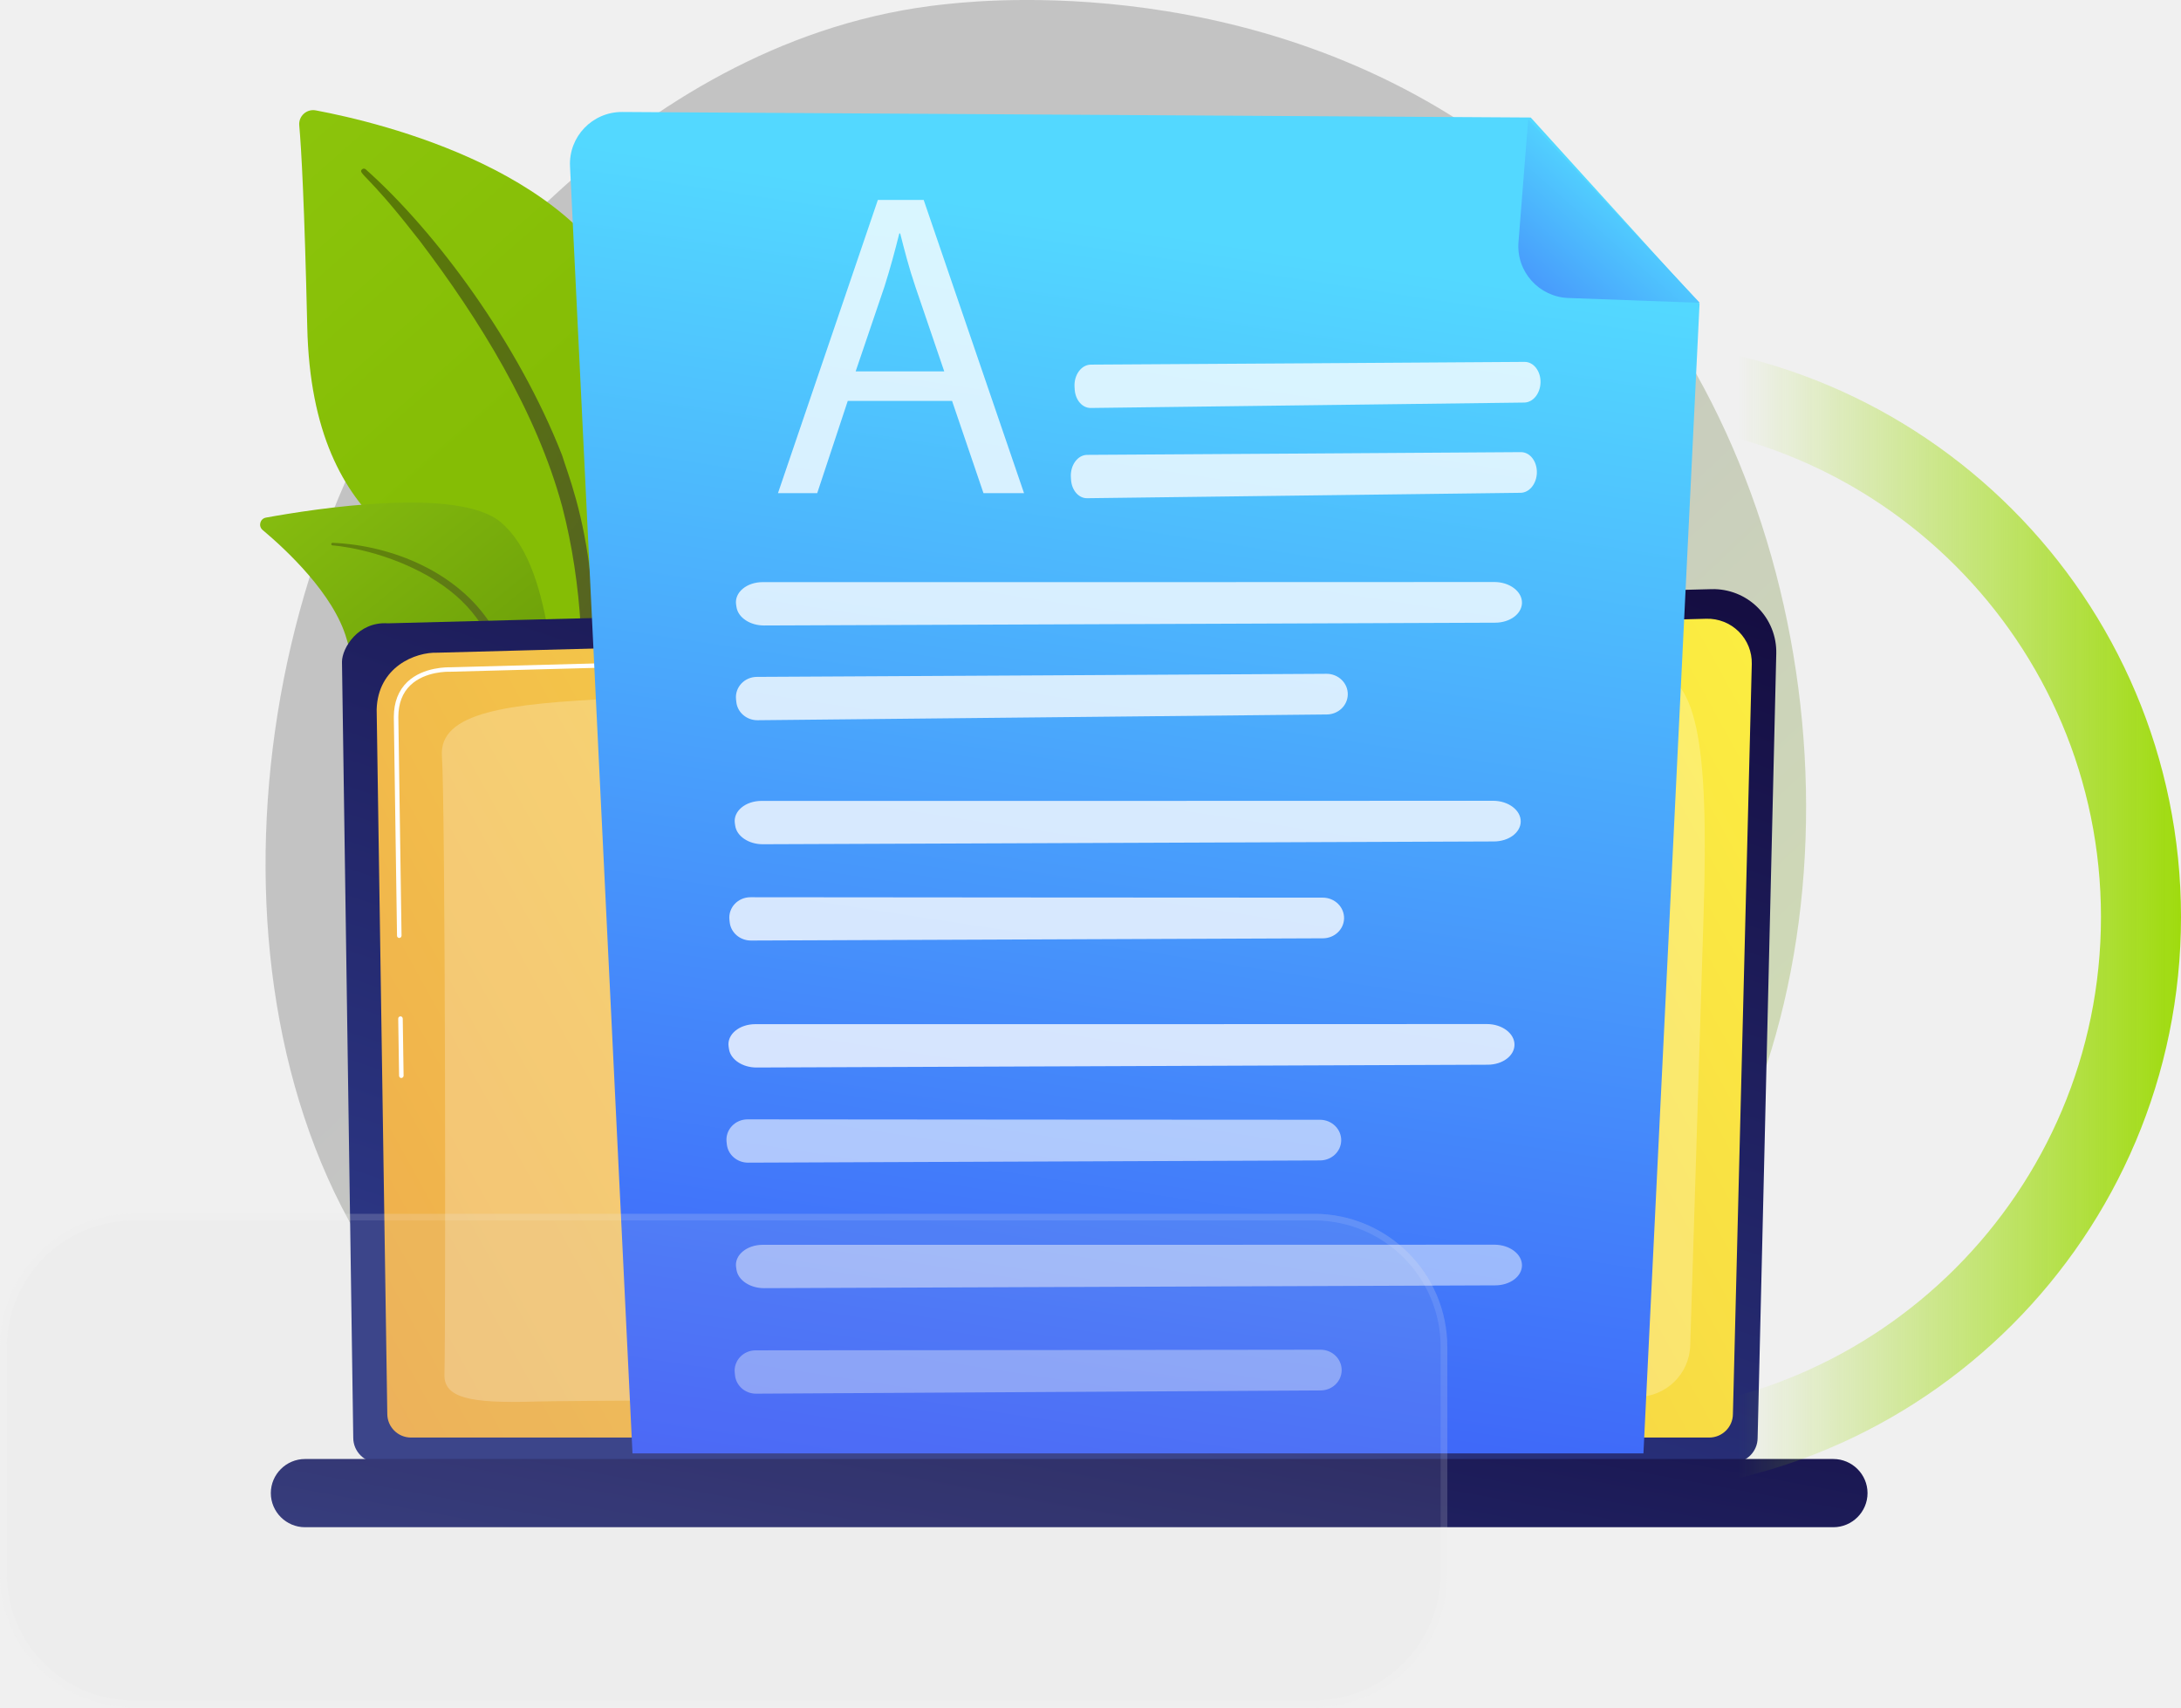
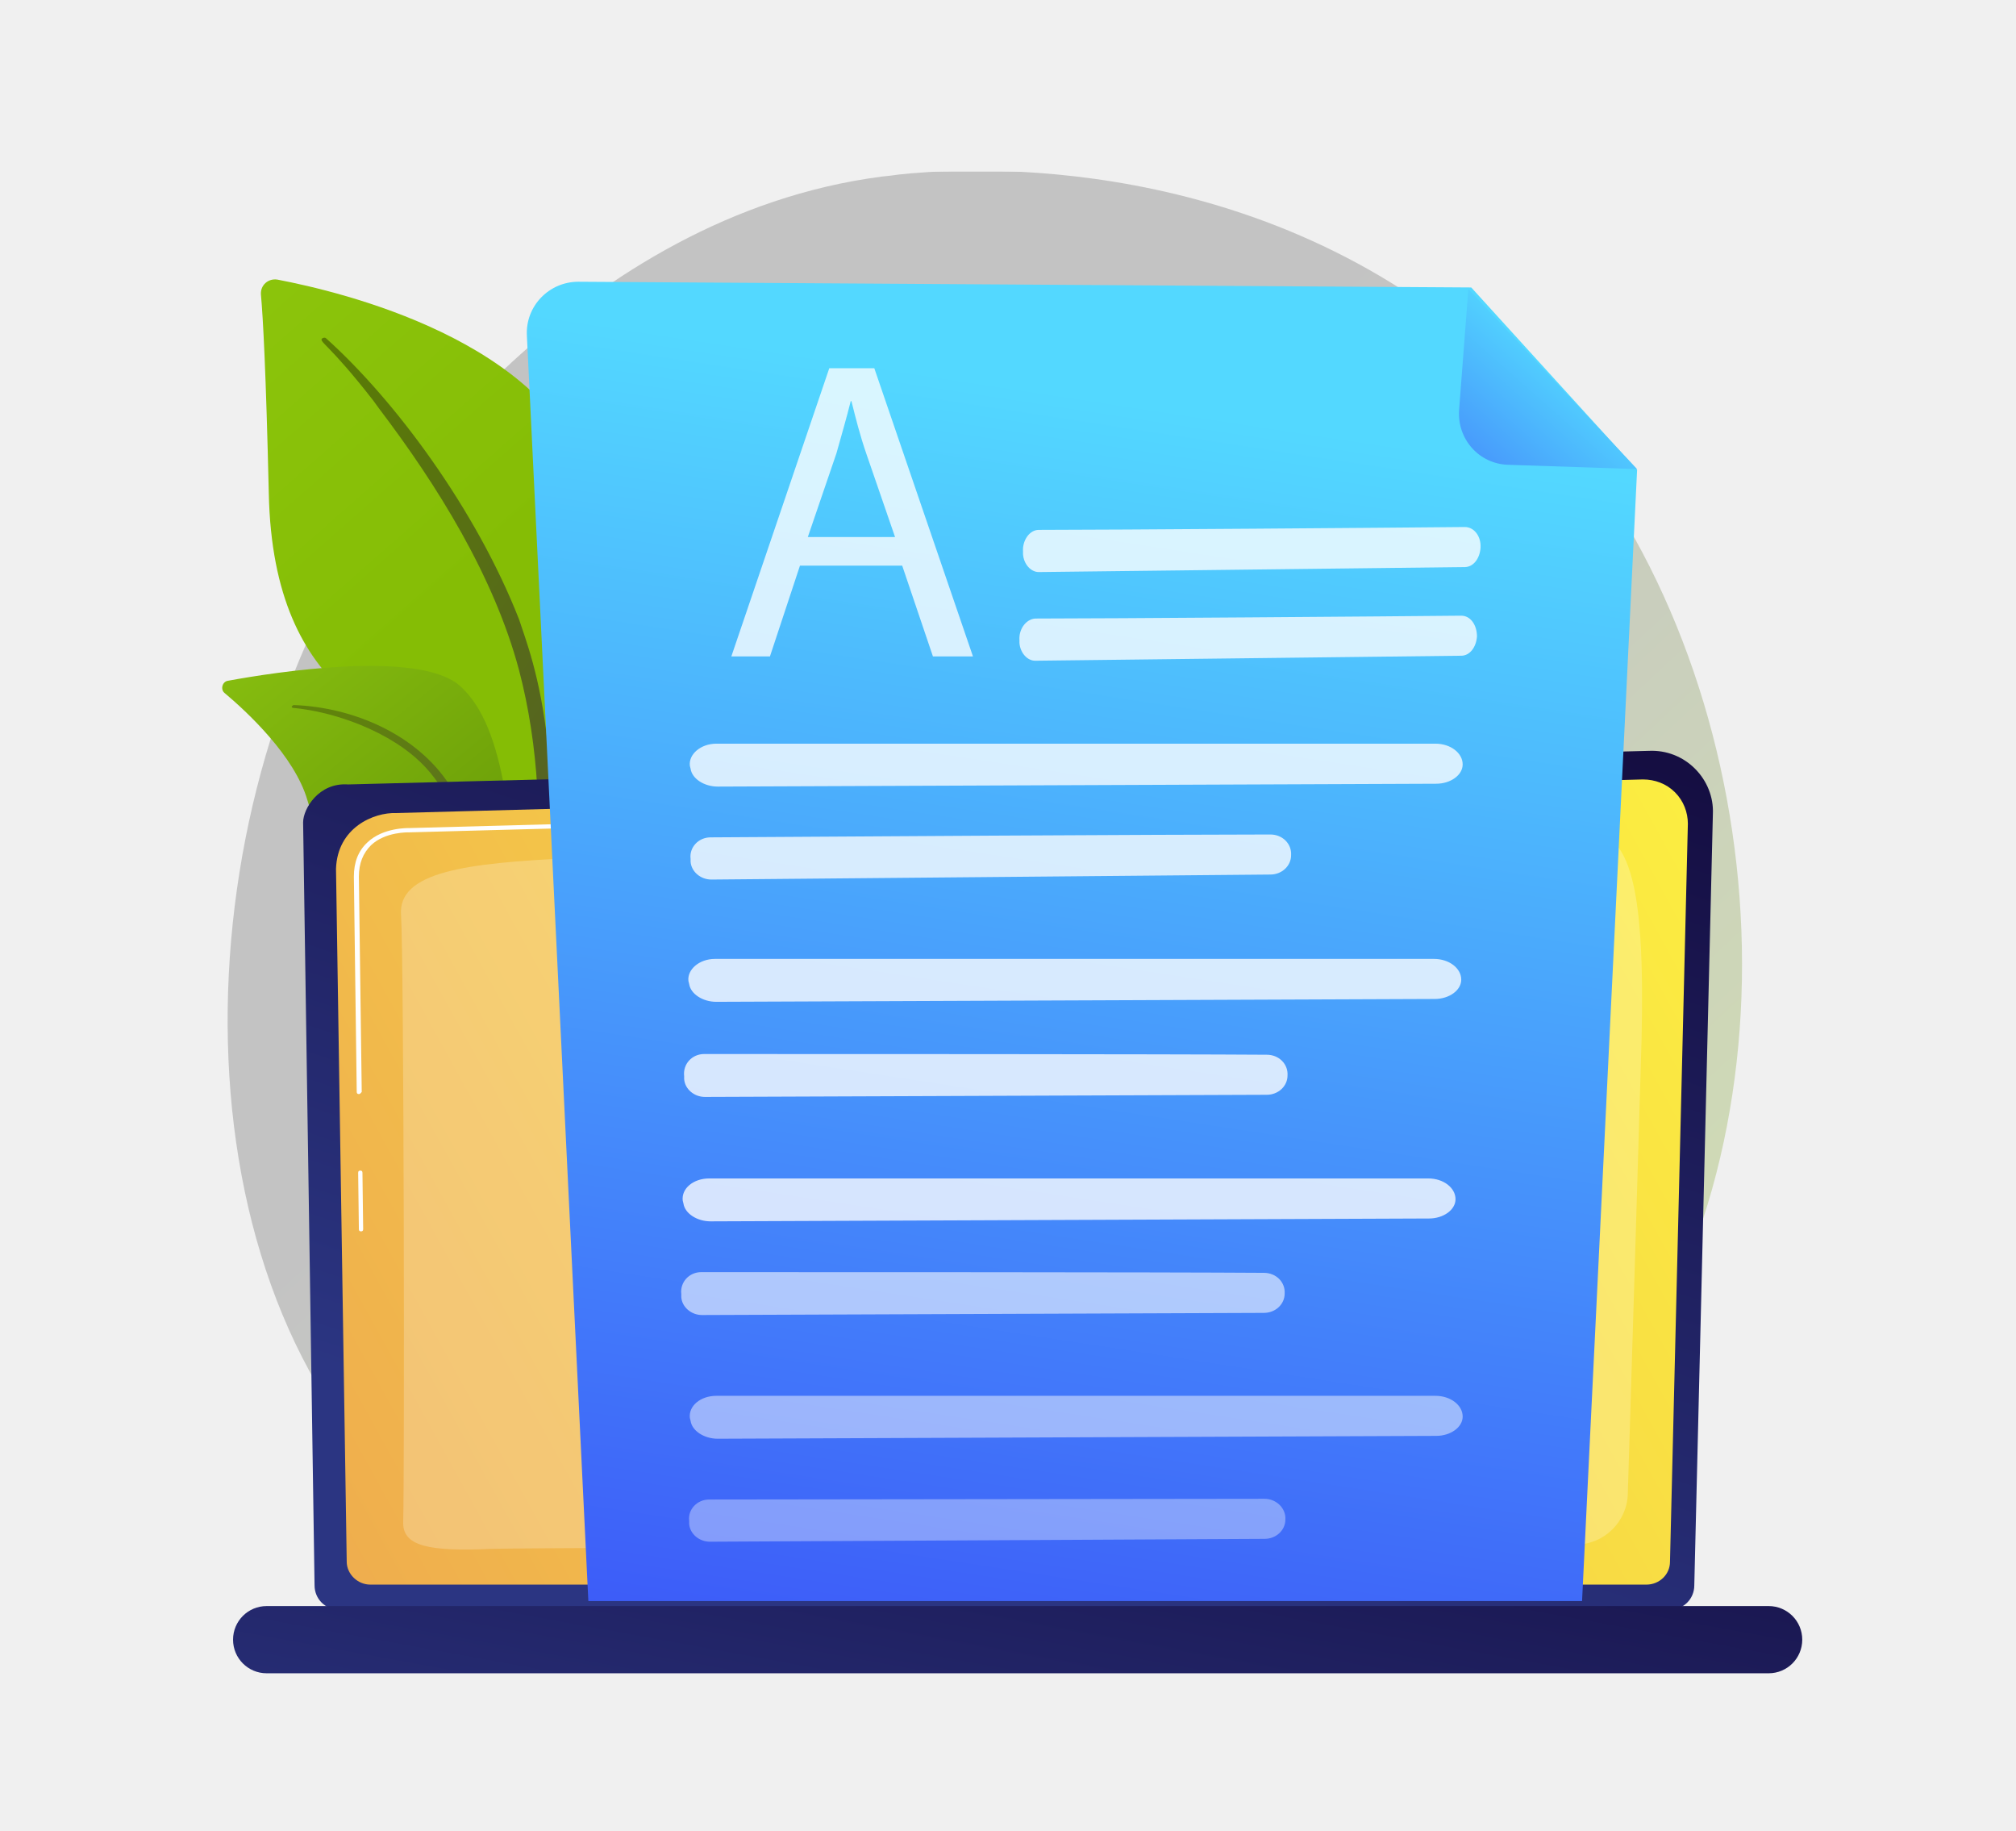
- <svg xmlns="http://www.w3.org/2000/svg" width="327" height="256" viewBox="0 0 327 256" fill="none">
-   <g clip-path="url(#clip0_520_2159)">
-     <path opacity="0.3" d="M243.005 196.831C236.993 203.015 231.615 206.641 227.497 209.387C187.329 236.134 141.406 228.427 127.21 225.792C104.308 221.541 84.966 218.539 68.36 203.579C30.611 169.562 32.447 98.621 61.284 54.673C64.706 49.464 93.509 6.894 139.527 0.89C140.651 0.744 141.492 0.659 142.229 0.582C149.348 -0.171 193.462 -4.14 229.436 25.917C234.582 30.219 242.868 37.977 250.554 49.815C278.645 93.087 278.73 160.102 243.005 196.831Z" fill="url(#paint0_linear_520_2159)" />
-     <path d="M86.116 118.464C86.116 118.464 86.639 96.345 76.432 90.426C66.217 84.507 46.797 80.804 46.068 49.054C45.639 30.459 45.185 22.333 44.867 18.792C44.747 17.406 45.983 16.294 47.346 16.551C57.022 18.364 88.449 25.848 95.037 47.24C102.851 72.601 86.116 118.464 86.116 118.464Z" fill="url(#paint1_linear_520_2159)" />
-     <path d="M54.826 25.386C65.445 34.829 77.728 51.543 84.273 68.256C85.113 71.01 87.566 76.869 88.638 87.279C89.591 95.96 89.119 105.13 87.961 111.203C87.884 111.588 87.515 111.836 87.129 111.767C86.468 111.639 86.554 110.929 86.563 110.955C87.884 100.579 87.335 87.672 84.307 76.014C80.447 61.704 71.827 47.839 62.906 36.078L61.988 34.923C55.084 26.079 53.625 26.011 54.277 25.395C54.432 25.25 54.672 25.25 54.826 25.386Z" fill="url(#paint2_linear_520_2159)" />
-     <path d="M102.533 160.983C103.914 161.659 89.453 143.517 84.915 115.035C82.779 101.606 82.754 84.79 75.085 78.306C68.704 72.909 46.986 76.313 39.875 77.613C38.983 77.776 38.691 78.896 39.377 79.469C42.783 82.326 50.074 89.058 51.978 95.841C54.482 104.788 63.008 110.476 70.642 112.007C78.276 113.546 82.522 115.043 86.236 127.215C89.959 139.395 98.605 159.067 102.533 160.983Z" fill="url(#paint3_linear_520_2159)" />
-     <path d="M49.867 81.394C58.934 81.77 68.669 85.893 73.61 93.634L74.073 94.37C75.154 96.097 81.252 108.406 84.64 118.61C84.683 118.738 84.615 118.875 84.486 118.918C84.272 118.986 84.16 118.755 84.186 118.772C81.827 113.007 78.43 105.703 75.728 100.237C72.829 94.275 70.805 90.238 64.2 86.372C56.849 82.207 49.825 81.779 49.842 81.779C49.739 81.77 49.653 81.676 49.67 81.565C49.679 81.462 49.773 81.385 49.867 81.394Z" fill="url(#paint4_linear_520_2159)" />
-     <path d="M263.523 215.597C263.523 217.658 261.833 219.335 259.766 219.335H56.721C54.654 219.335 52.964 217.65 52.964 215.597L51.274 99.237C51.274 97.175 53.702 93.163 58.162 93.463L256.609 88.339C259.2 88.271 261.704 89.263 263.54 91.094C265.376 92.915 266.379 95.413 266.319 97.996L263.523 215.597Z" fill="url(#paint5_linear_520_2159)" />
-     <path d="M259.818 212.013C259.818 213.963 258.222 215.554 256.267 215.554H61.619C59.663 215.554 58.068 213.963 58.068 212.013L56.473 106.379C56.661 100.023 62.245 97.74 65.633 97.868L255.829 92.779C257.648 92.727 259.415 93.429 260.701 94.712C261.988 95.995 262.691 97.748 262.648 99.561L259.818 212.013Z" fill="url(#paint6_linear_520_2159)" />
-     <path d="M60.169 161.642C59.989 161.642 59.835 161.497 59.835 161.308L59.706 152.738C59.706 152.55 59.852 152.404 60.041 152.396C60.221 152.387 60.375 152.541 60.384 152.729L60.512 161.3C60.504 161.488 60.358 161.633 60.169 161.642Z" fill="white" />
-     <path d="M59.861 140.643C59.681 140.643 59.526 140.498 59.526 140.31L59.046 107.499C59.054 105.292 59.741 103.53 61.07 102.256C63.498 99.938 67.289 100.058 67.452 100.058L128.189 98.433C128.369 98.415 128.532 98.569 128.532 98.757C128.54 98.946 128.394 99.1 128.206 99.1L67.452 100.725C67.28 100.716 63.764 100.614 61.542 102.735C60.341 103.881 59.732 105.48 59.724 107.49L60.204 140.293C60.195 140.489 60.05 140.643 59.861 140.643Z" fill="white" />
-     <path opacity="0.23" d="M66.636 206.145C66.842 197.412 66.765 120.098 66.259 113.427C65.753 106.746 76.183 105.498 92.197 104.745C108.211 103.992 243.297 101.016 246.771 100.733C254.593 100.1 256.206 111.759 255.425 137.051C254.834 156.057 253.864 187.371 253.418 201.766C253.281 206.051 249.773 209.455 245.467 209.464C212.959 209.55 88.363 209.909 80.069 210.157C70.53 210.448 66.559 209.609 66.636 206.145Z" fill="white" />
-     <path d="M274.871 229H45.734C42.912 229 40.605 226.699 40.605 223.885C40.605 221.071 42.912 218.77 45.734 218.77H274.871C277.693 218.77 280.001 221.071 280.001 223.885C280.001 226.699 277.693 229 274.871 229Z" fill="url(#paint7_linear_520_2159)" />
-     <path d="M229.505 17.62L93.295 16.79C88.818 16.765 85.241 20.494 85.464 24.95L94.831 217.932H246.402L254.817 45.513L229.505 17.62Z" fill="url(#paint8_linear_520_2159)" />
-     <path d="M235.166 44.683C230.732 44.529 227.318 40.714 227.669 36.301L229.128 17.877L254.843 45.401L235.166 44.683Z" fill="url(#paint9_linear_520_2159)" />
-     <path opacity="0.78" d="M163.553 54.673C174.746 54.622 217.728 54.331 228.578 54.263C229.951 54.254 231.032 55.674 230.972 57.393C230.911 59.035 229.839 60.344 228.536 60.361L163.536 61.174C162.283 61.191 161.246 60.002 161.134 58.437L161.108 58.043C160.988 56.239 162.12 54.682 163.553 54.673Z" fill="white" />
-     <path opacity="0.78" d="M163.004 68.205C174.198 68.153 217.179 67.863 228.03 67.794C229.402 67.786 230.483 69.206 230.423 70.925C230.363 72.567 229.29 73.876 227.987 73.893L162.987 74.705C161.735 74.722 160.697 73.534 160.585 71.968L160.56 71.575C160.439 69.77 161.572 68.213 163.004 68.205Z" fill="white" />
-     <path opacity="0.78" d="M114.37 87.287C133.257 87.305 205.745 87.279 224.05 87.27C226.357 87.27 228.235 88.699 228.192 90.418C228.15 92.06 226.383 93.36 224.187 93.369L114.567 93.788C112.457 93.796 110.665 92.599 110.424 91.034L110.364 90.64C110.098 88.835 111.951 87.279 114.37 87.287Z" fill="white" />
-     <path opacity="0.78" d="M113.495 101.495C128.197 101.435 184.619 101.11 198.875 101.033C200.676 101.024 202.117 102.444 202.074 104.163C202.031 105.805 200.642 107.114 198.935 107.131L113.598 107.995C111.951 108.012 110.562 106.823 110.399 105.258L110.356 104.865C110.159 103.06 111.617 101.495 113.495 101.495Z" fill="white" />
-     <path opacity="0.78" d="M114.181 120.09C133.069 120.107 205.557 120.081 223.861 120.073C226.168 120.073 228.047 121.501 228.004 123.22C227.961 124.862 226.194 126.163 223.998 126.171L114.379 126.59C112.269 126.599 110.476 125.401 110.236 123.836L110.176 123.443C109.91 121.646 111.763 120.09 114.181 120.09Z" fill="white" />
-     <path opacity="0.78" d="M112.534 134.536C127.305 134.562 184.001 134.588 198.317 134.596C200.127 134.596 201.568 136.025 201.517 137.744C201.465 139.386 200.067 140.686 198.343 140.695L112.603 141.028C110.948 141.037 109.567 139.839 109.404 138.274L109.361 137.881C109.181 136.085 110.647 134.528 112.534 134.536Z" fill="white" />
-     <path opacity="0.78" d="M113.247 153.568C132.134 153.585 204.622 153.559 222.926 153.551C225.234 153.551 227.112 154.979 227.069 156.698C227.026 158.34 225.259 159.641 223.064 159.649L113.444 160.068C111.334 160.077 109.541 158.879 109.301 157.314L109.241 156.921C108.975 155.116 110.837 153.568 113.247 153.568Z" fill="white" />
-     <g opacity="0.74">
-       <path opacity="0.78" d="M112.106 167.843C126.876 167.869 183.573 167.895 197.888 167.903C199.698 167.903 201.139 169.332 201.088 171.051C201.036 172.693 199.638 173.993 197.914 174.002L112.174 174.335C110.519 174.344 109.138 173.146 108.975 171.581L108.932 171.188C108.752 169.391 110.219 167.835 112.106 167.843Z" fill="white" />
-     </g>
-     <path opacity="0.48" d="M114.37 186.652C133.257 186.669 205.745 186.644 224.05 186.635C226.357 186.635 228.235 188.063 228.192 189.783C228.15 191.425 226.383 192.725 224.187 192.734L114.567 193.153C112.457 193.161 110.665 191.964 110.424 190.399L110.364 190.005C110.098 188.209 111.951 186.652 114.37 186.652Z" fill="white" />
-     <path opacity="0.36" d="M113.298 202.476C127.88 202.476 183.856 202.399 197.991 202.382C199.776 202.382 201.208 203.802 201.157 205.529C201.105 207.172 199.724 208.472 198.026 208.489L113.367 208.976C111.737 208.985 110.364 207.796 110.202 206.222L110.159 205.829C109.978 204.024 111.437 202.476 113.298 202.476Z" fill="white" />
-     <g opacity="0.78">
-       <path d="M127.107 60.113L122.527 73.944H116.643L131.619 29.98H138.489L153.534 73.944H147.453L142.744 60.113H127.107ZM141.569 55.683L137.254 43.023C136.276 40.15 135.616 37.541 134.964 35.001H134.835C134.183 37.609 133.463 40.286 132.614 42.955L128.291 55.683H141.569Z" fill="white" />
+ <svg xmlns="http://www.w3.org/2000/svg" xmlns:xlink="http://www.w3.org/1999/xlink" version="1.1" id="Layer_1" x="0px" y="0px" viewBox="0 0 282 256" style="enable-background:new 0 0 282 256;" xml:space="preserve">
+   <style type="text/css">
+ 	.st0{clip-path:url(#SVGID_2_);}
+ 	.st1{opacity:0.3;fill:url(#SVGID_3_);enable-background:new    ;}
+ 	.st2{fill:url(#SVGID_4_);}
+ 	.st3{fill:url(#SVGID_5_);}
+ 	.st4{fill:url(#SVGID_6_);}
+ 	.st5{fill:url(#SVGID_7_);}
+ 	.st6{fill:url(#SVGID_8_);}
+ 	.st7{fill:url(#SVGID_9_);}
+ 	.st8{fill:#FFFFFF;}
+ 	.st9{opacity:0.23;fill:#FFFFFF;enable-background:new    ;}
+ 	.st10{fill:url(#SVGID_10_);}
+ 	.st11{fill:url(#SVGID_11_);}
+ 	.st12{fill:url(#SVGID_12_);}
+ 	.st13{opacity:0.78;fill:#FFFFFF;enable-background:new    ;}
+ 	.st14{opacity:0.74;}
+ 	.st15{opacity:0.48;fill:#FFFFFF;enable-background:new    ;}
+ 	.st16{opacity:0.36;fill:#FFFFFF;enable-background:new    ;}
+ 	.st17{opacity:0.78;}
+ </style>
+   <g>
+     <defs>
+       <rect id="SVGID_1_" x="31.1" y="24" width="221" height="210" />
+     </defs>
+     <clipPath id="SVGID_2_">
+       <use xlink:href="#SVGID_1_" style="overflow:visible;" />
+     </clipPath>
+     <g class="st0">
+       <linearGradient id="SVGID_3_" gradientUnits="userSpaceOnUse" x1="262.64" y1="-10.464" x2="113.734" y2="148.494" gradientTransform="matrix(1 0 0 -1 0 258)">
+         <stop offset="0" style="stop-color:#9FDB0E" />
+         <stop offset="1" style="stop-color:#5C5C5C" />
+       </linearGradient>
+       <path class="st1" d="M218.2,204.5c-5.5,5.7-10.4,9-14.2,11.5c-36.8,24.5-78.9,17.5-92,15c-21-3.9-38.7-6.7-54-20.4    c-34.6-31.2-32.9-96.3-6.5-136.6c3.1-4.8,29.6-43.8,71.8-49.3c1-0.1,1.8-0.2,2.5-0.3c6.5-0.7,47-4.3,80,23.2    c4.7,3.9,12.3,11.1,19.4,21.9C250.9,109.4,250.9,170.8,218.2,204.5z" />
+       <linearGradient id="SVGID_4_" gradientUnits="userSpaceOnUse" x1="7.389" y1="240.331" x2="64.882" y2="175.101" gradientTransform="matrix(1 0 0 -1 0 258)">
+         <stop offset="0" style="stop-color:#90C910" />
+         <stop offset="1" style="stop-color:#85BD05" />
+       </linearGradient>
+       <path class="st2" d="M74.3,132.6c0,0,0.5-20.3-8.9-25.7c-9.4-5.4-27.2-8.8-27.8-37.9c-0.4-17.1-0.8-24.5-1.1-27.8    c-0.1-1.3,1-2.3,2.3-2.1c8.9,1.7,37.7,8.5,43.7,28.1C89.7,90.6,74.3,132.6,74.3,132.6z" />
+       <linearGradient id="SVGID_5_" gradientUnits="userSpaceOnUse" x1="28.374" y1="194.055" x2="211.156" y2="63.009" gradientTransform="matrix(1 0 0 -1 0 258)">
+         <stop offset="0" style="stop-color:#5A7E02" />
+         <stop offset="1" style="stop-color:#4C246D" />
+       </linearGradient>
+       <path class="st3" d="M45.6,47.3c9.7,8.7,21,24,27,39.3c0.8,2.5,3,7.9,4,17.4c0.9,8,0.4,16.4-0.6,21.9c-0.1,0.4-0.4,0.6-0.8,0.5    c-0.6-0.1-0.5-0.8-0.5-0.7c1.2-9.5,0.7-21.4-2.1-32C69.1,80.6,61.2,67.9,53,57.1L52.2,56c-6.3-8.1-7.7-8.2-7.1-8.7    C45.3,47.2,45.5,47.2,45.6,47.3z" />
+       <linearGradient id="SVGID_6_" gradientUnits="userSpaceOnUse" x1="31.496" y1="180.715" x2="72.612" y2="129.386" gradientTransform="matrix(1 0 0 -1 0 258)">
+         <stop offset="0" style="stop-color:#8EC611" />
+         <stop offset="1" style="stop-color:#659707" />
+       </linearGradient>
+       <path class="st4" d="M89.4,171.6c1.3,0.6-12-16-16.2-42.1c-2-12.3-2-27.7-9-33.7c-5.9-4.9-25.8-1.8-32.3-0.6    c-0.8,0.1-1.1,1.2-0.5,1.7c3.1,2.6,9.8,8.8,11.6,15c2.3,8.2,10.1,13.4,17.1,14.8c7,1.4,10.9,2.8,14.3,13.9    C77.8,151.8,85.8,169.9,89.4,171.6z" />
+       <linearGradient id="SVGID_7_" gradientUnits="userSpaceOnUse" x1="44.394" y1="155.496" x2="148.157" y2="74.611" gradientTransform="matrix(1 0 0 -1 0 258)">
+         <stop offset="0" style="stop-color:#60830C" />
+         <stop offset="1" style="stop-color:#4C246D" />
+       </linearGradient>
+       <path class="st5" d="M41.1,98.6c8.3,0.3,17.2,4.1,21.8,11.2l0.4,0.7c1,1.6,6.6,12.9,9.7,22.2c0,0.1,0,0.2-0.1,0.3    c-0.2,0.1-0.3-0.1-0.3-0.1c-2.2-5.3-5.3-12-7.8-17c-2.7-5.5-4.5-9.2-10.6-12.7C47.5,99.4,41,99,41,99c-0.1,0-0.2-0.1-0.2-0.2    C40.9,98.7,41,98.6,41.1,98.6z" />
+       <linearGradient id="SVGID_8_" gradientUnits="userSpaceOnUse" x1="123.528" y1="41.035" x2="167.285" y2="172.673" gradientTransform="matrix(1 0 0 -1 0 258)">
+         <stop offset="0" style="stop-color:#2B3582" />
+         <stop offset="1" style="stop-color:#150E42" />
+       </linearGradient>
+       <path class="st6" d="M237,221.7c0,1.9-1.5,3.4-3.4,3.4H47.4c-1.9,0-3.4-1.5-3.4-3.4L42.4,115c0-1.9,2.2-5.6,6.3-5.3l182-4.7    c2.4-0.1,4.7,0.8,6.4,2.5c1.7,1.7,2.6,4,2.5,6.3L237,221.7z" />
+       <linearGradient id="SVGID_9_" gradientUnits="userSpaceOnUse" x1="260.953" y1="155.894" x2="-289.922" y2="-148.298" gradientTransform="matrix(1 0 0 -1 0 258)">
+         <stop offset="0" style="stop-color:#FDF53F" />
+         <stop offset="1" style="stop-color:#D93C65" />
+       </linearGradient>
+       <path class="st7" d="M233.6,218.4c0,1.8-1.5,3.2-3.3,3.2H51.8c-1.8,0-3.3-1.5-3.3-3.2l-1.5-96.9c0.2-5.8,5.3-7.9,8.4-7.8    l174.4-4.7c1.7,0,3.3,0.6,4.5,1.8c1.2,1.2,1.8,2.8,1.8,4.4L233.6,218.4z" />
+       <path class="st8" d="M50.5,172.2c-0.2,0-0.3-0.1-0.3-0.3l-0.1-7.9c0-0.2,0.1-0.3,0.3-0.3c0.2,0,0.3,0.1,0.3,0.3l0.1,7.9    C50.8,172.1,50.7,172.2,50.5,172.2z" />
+       <path class="st8" d="M50.2,153c-0.2,0-0.3-0.1-0.3-0.3l-0.4-30.1c0-2,0.6-3.6,1.9-4.8c2.2-2.1,5.7-2,5.9-2l55.7-1.5    c0.2,0,0.3,0.1,0.3,0.3c0,0.2-0.1,0.3-0.3,0.3l-55.7,1.5c-0.2,0-3.4-0.1-5.4,1.8c-1.1,1.1-1.7,2.5-1.7,4.4l0.4,30.1    C50.5,152.8,50.4,153,50.2,153z" />
+       <path class="st9" d="M56.4,213c0.2-8,0.1-78.9-0.3-85c-0.5-6.1,9.1-7.3,23.8-8c14.7-0.7,138.6-3.4,141.7-3.7    c7.2-0.6,8.7,10.1,7.9,33.3c-0.5,17.4-1.4,46.1-1.8,59.3c-0.1,3.9-3.3,7.1-7.3,7.1c-29.8,0.1-144.1,0.4-151.7,0.6    C60,217,56.4,216.2,56.4,213z" />
+       <linearGradient id="SVGID_10_" gradientUnits="userSpaceOnUse" x1="134.179" y1="-16.076" x2="150.661" y2="74.3" gradientTransform="matrix(1 0 0 -1 0 258)">
+         <stop offset="0" style="stop-color:#2B3582" />
+         <stop offset="1" style="stop-color:#150E42" />
+       </linearGradient>
+       <path class="st10" d="M247.4,234H37.3c-2.6,0-4.7-2.1-4.7-4.7c0-2.6,2.1-4.7,4.7-4.7h210.1c2.6,0,4.7,2.1,4.7,4.7    C252.1,231.9,250,234,247.4,234z" />
+       <linearGradient id="SVGID_11_" gradientUnits="userSpaceOnUse" x1="159.493" y1="201.53" x2="126.642" y2="-13.368" gradientTransform="matrix(1 0 0 -1 0 258)">
+         <stop offset="0" style="stop-color:#53D8FF" />
+         <stop offset="0.206" style="stop-color:#4DB9FD" />
+         <stop offset="1" style="stop-color:#3840F7" />
+       </linearGradient>
+       <path class="st11" d="M205.8,40.2L80.9,39.4c-4.1,0-7.4,3.4-7.2,7.5l8.6,177h139L229,65.7L205.8,40.2z" />
+       <linearGradient id="SVGID_12_" gradientUnits="userSpaceOnUse" x1="219.817" y1="207.891" x2="189.134" y2="173.187" gradientTransform="matrix(1 0 0 -1 0 258)">
+         <stop offset="0" style="stop-color:#53D8FF" />
+         <stop offset="0.206" style="stop-color:#4DB9FD" />
+         <stop offset="1" style="stop-color:#3840F7" />
+       </linearGradient>
+       <path class="st12" d="M211,65c-4.1-0.1-7.2-3.6-6.9-7.7l1.3-16.9L229,65.6L211,65z" />
+       <path class="st13" d="M145.3,74.1c10.3,0,49.7-0.3,59.6-0.4c1.3,0,2.3,1.3,2.2,2.9c-0.1,1.5-1,2.7-2.2,2.7l-59.6,0.7    c-1.1,0-2.1-1.1-2.2-2.5l0-0.4C143,75.6,144,74.1,145.3,74.1z" />
+       <path class="st13" d="M144.8,86.5c10.3,0,49.7-0.3,59.6-0.4c1.3,0,2.2,1.3,2.2,2.9c-0.1,1.5-1,2.7-2.2,2.7l-59.6,0.7    c-1.1,0-2.1-1.1-2.2-2.5l0-0.4C142.5,88,143.5,86.6,144.8,86.5z" />
+       <path class="st13" d="M100.2,104c17.3,0,83.8,0,100.6,0c2.1,0,3.8,1.3,3.8,2.9c0,1.5-1.7,2.7-3.7,2.7L100.4,110    c-1.9,0-3.6-1.1-3.8-2.5l-0.1-0.4C96.3,105.5,98,104,100.2,104z" />
+       <path class="st13" d="M99.4,117.1c13.5-0.1,65.2-0.4,78.3-0.4c1.7,0,3,1.3,2.9,2.9c0,1.5-1.3,2.7-2.9,2.7L99.5,123    c-1.5,0-2.8-1.1-2.9-2.5l0-0.4C96.4,118.5,97.7,117.1,99.4,117.1z" />
+       <path class="st13" d="M100,134.1c17.3,0,83.8,0,100.6,0c2.1,0,3.8,1.3,3.8,2.9c0,1.5-1.7,2.7-3.7,2.7l-100.5,0.4    c-1.9,0-3.6-1.1-3.8-2.5l-0.1-0.4C96.1,135.6,97.8,134.1,100,134.1z" />
+       <path class="st13" d="M98.5,147.4c13.5,0,65.5,0,78.7,0.1c1.7,0,3,1.3,2.9,2.9c0,1.5-1.3,2.7-2.9,2.7l-78.6,0.3    c-1.5,0-2.8-1.1-2.9-2.5l0-0.4C95.5,148.8,96.8,147.4,98.5,147.4z" />
+       <path class="st13" d="M99.2,164.8c17.3,0,83.8,0,100.6,0c2.1,0,3.8,1.3,3.8,2.9c0,1.5-1.7,2.7-3.7,2.7l-100.5,0.4    c-1.9,0-3.6-1.1-3.8-2.5l-0.1-0.4C95.3,166.2,97,164.8,99.2,164.8z" />
+       <g class="st14">
+         <path class="st13" d="M98.1,177.9c13.5,0,65.5,0,78.7,0.1c1.7,0,3,1.3,2.9,2.9c0,1.5-1.3,2.7-2.9,2.7l-78.6,0.3     c-1.5,0-2.8-1.1-2.9-2.5l0-0.4C95.1,179.3,96.4,177.9,98.1,177.9z" />
+       </g>
+       <path class="st15" d="M100.2,195.2c17.3,0,83.8,0,100.6,0c2.1,0,3.8,1.3,3.8,2.9c0,1.5-1.7,2.7-3.7,2.7l-100.5,0.4    c-1.9,0-3.6-1.1-3.8-2.5l-0.1-0.4C96.3,196.6,98,195.2,100.2,195.2z" />
+       <path class="st16" d="M99.2,209.7c13.4,0,64.7-0.1,77.7-0.1c1.6,0,3,1.3,2.9,2.9c0,1.5-1.3,2.7-2.9,2.7l-77.6,0.4    c-1.5,0-2.8-1.1-2.9-2.5l0-0.4C96.2,211.1,97.5,209.7,99.2,209.7z" />
+       <g class="st17">
+         <path class="st8" d="M111.9,79.1l-4.2,12.7h-5.4L116,51.5h6.3l13.8,40.3h-5.6l-4.3-12.7H111.9z M125.2,75.1l-4-11.6     c-0.9-2.6-1.5-5-2.1-7.4H119c-0.6,2.4-1.3,4.8-2,7.3l-4,11.7H125.2z" />
+       </g>
    </g>
  </g>
-   <path d="M240.5 218C284.959 218 321 181.959 321 137.5C321 93.041 284.959 57 240.5 57C196.041 57 160 93.041 160 137.5C160 181.959 196.041 218 240.5 218Z" stroke="url(#paint10_linear_520_2159)" stroke-width="12" stroke-miterlimit="10" />
-   <g filter="url(#filter0_b_520_2159)">
-     <rect y="182" width="217" height="74" rx="20" fill="#D9D9D9" fill-opacity="0.1" />
-     <rect x="0.5" y="182.5" width="216" height="73" rx="19.5" stroke="white" stroke-opacity="0.1" />
-   </g>
-   <defs>
-     <filter id="filter0_b_520_2159" x="-4" y="178" width="225" height="82" filterUnits="userSpaceOnUse" color-interpolation-filters="sRGB">
-       <feFlood flood-opacity="0" result="BackgroundImageFix" />
-       <feGaussianBlur in="BackgroundImageFix" stdDeviation="2" />
-       <feComposite in2="SourceAlpha" operator="in" result="effect1_backgroundBlur_520_2159" />
-       <feBlend mode="normal" in="SourceGraphic" in2="effect1_backgroundBlur_520_2159" result="shape" />
-     </filter>
-     <linearGradient id="paint0_linear_520_2159" x1="291.902" y1="266.19" x2="129.524" y2="92.85" gradientUnits="userSpaceOnUse">
-       <stop stop-color="#9FDB0E" />
-       <stop offset="1" stop-color="#5C5C5C" />
-     </linearGradient>
-     <linearGradient id="paint1_linear_520_2159" x1="12.902" y1="-6.696" x2="75.597" y2="64.436" gradientUnits="userSpaceOnUse">
-       <stop stop-color="#90C910" />
-       <stop offset="1" stop-color="#85BD05" />
-     </linearGradient>
-     <linearGradient id="paint2_linear_520_2159" x1="35.955" y1="43.653" x2="235.274" y2="186.555" gradientUnits="userSpaceOnUse">
-       <stop stop-color="#5A7E02" />
-       <stop offset="1" stop-color="#4C246D" />
-     </linearGradient>
-     <linearGradient id="paint3_linear_520_2159" x1="39.257" y1="58.242" x2="84.093" y2="114.215" gradientUnits="userSpaceOnUse">
-       <stop stop-color="#8EC611" />
-       <stop offset="1" stop-color="#659707" />
-     </linearGradient>
-     <linearGradient id="paint4_linear_520_2159" x1="53.445" y1="85.666" x2="166.597" y2="173.869" gradientUnits="userSpaceOnUse">
-       <stop stop-color="#60830C" />
-       <stop offset="1" stop-color="#4C246D" />
-     </linearGradient>
-     <linearGradient id="paint5_linear_520_2159" x1="139.698" y1="210.394" x2="187.413" y2="66.846" gradientUnits="userSpaceOnUse">
-       <stop stop-color="#2B3582" />
-       <stop offset="1" stop-color="#150E42" />
-     </linearGradient>
-     <linearGradient id="paint6_linear_520_2159" x1="289.813" y1="85.479" x2="-310.903" y2="417.193" gradientUnits="userSpaceOnUse">
-       <stop stop-color="#FDF53F" />
-       <stop offset="1" stop-color="#D93C65" />
-     </linearGradient>
-     <linearGradient id="paint7_linear_520_2159" x1="151.352" y1="272.693" x2="169.326" y2="174.14" gradientUnits="userSpaceOnUse">
-       <stop stop-color="#2B3582" />
-       <stop offset="1" stop-color="#150E42" />
-     </linearGradient>
-     <linearGradient id="paint8_linear_520_2159" x1="179.078" y1="35.419" x2="143.254" y2="269.76" gradientUnits="userSpaceOnUse">
-       <stop stop-color="#53D8FF" />
-       <stop offset="0.206" stop-color="#4DB9FD" />
-       <stop offset="1" stop-color="#3840F7" />
-     </linearGradient>
-     <linearGradient id="paint9_linear_520_2159" x1="244.798" y1="28.481" x2="211.338" y2="66.325" gradientUnits="userSpaceOnUse">
-       <stop stop-color="#53D8FF" />
-       <stop offset="0.206" stop-color="#4DB9FD" />
-       <stop offset="1" stop-color="#3840F7" />
-     </linearGradient>
-     <linearGradient id="paint10_linear_520_2159" x1="154" y1="137.483" x2="326.965" y2="137.483" gradientUnits="userSpaceOnUse">
-       <stop offset="0.616" stop-color="#9FDB0E" stop-opacity="0" />
-       <stop offset="1" stop-color="#9FDB0E" />
-     </linearGradient>
-     <clipPath id="clip0_520_2159">
-       <rect width="241" height="229" fill="white" transform="translate(39)" />
-     </clipPath>
-   </defs>
</svg>
